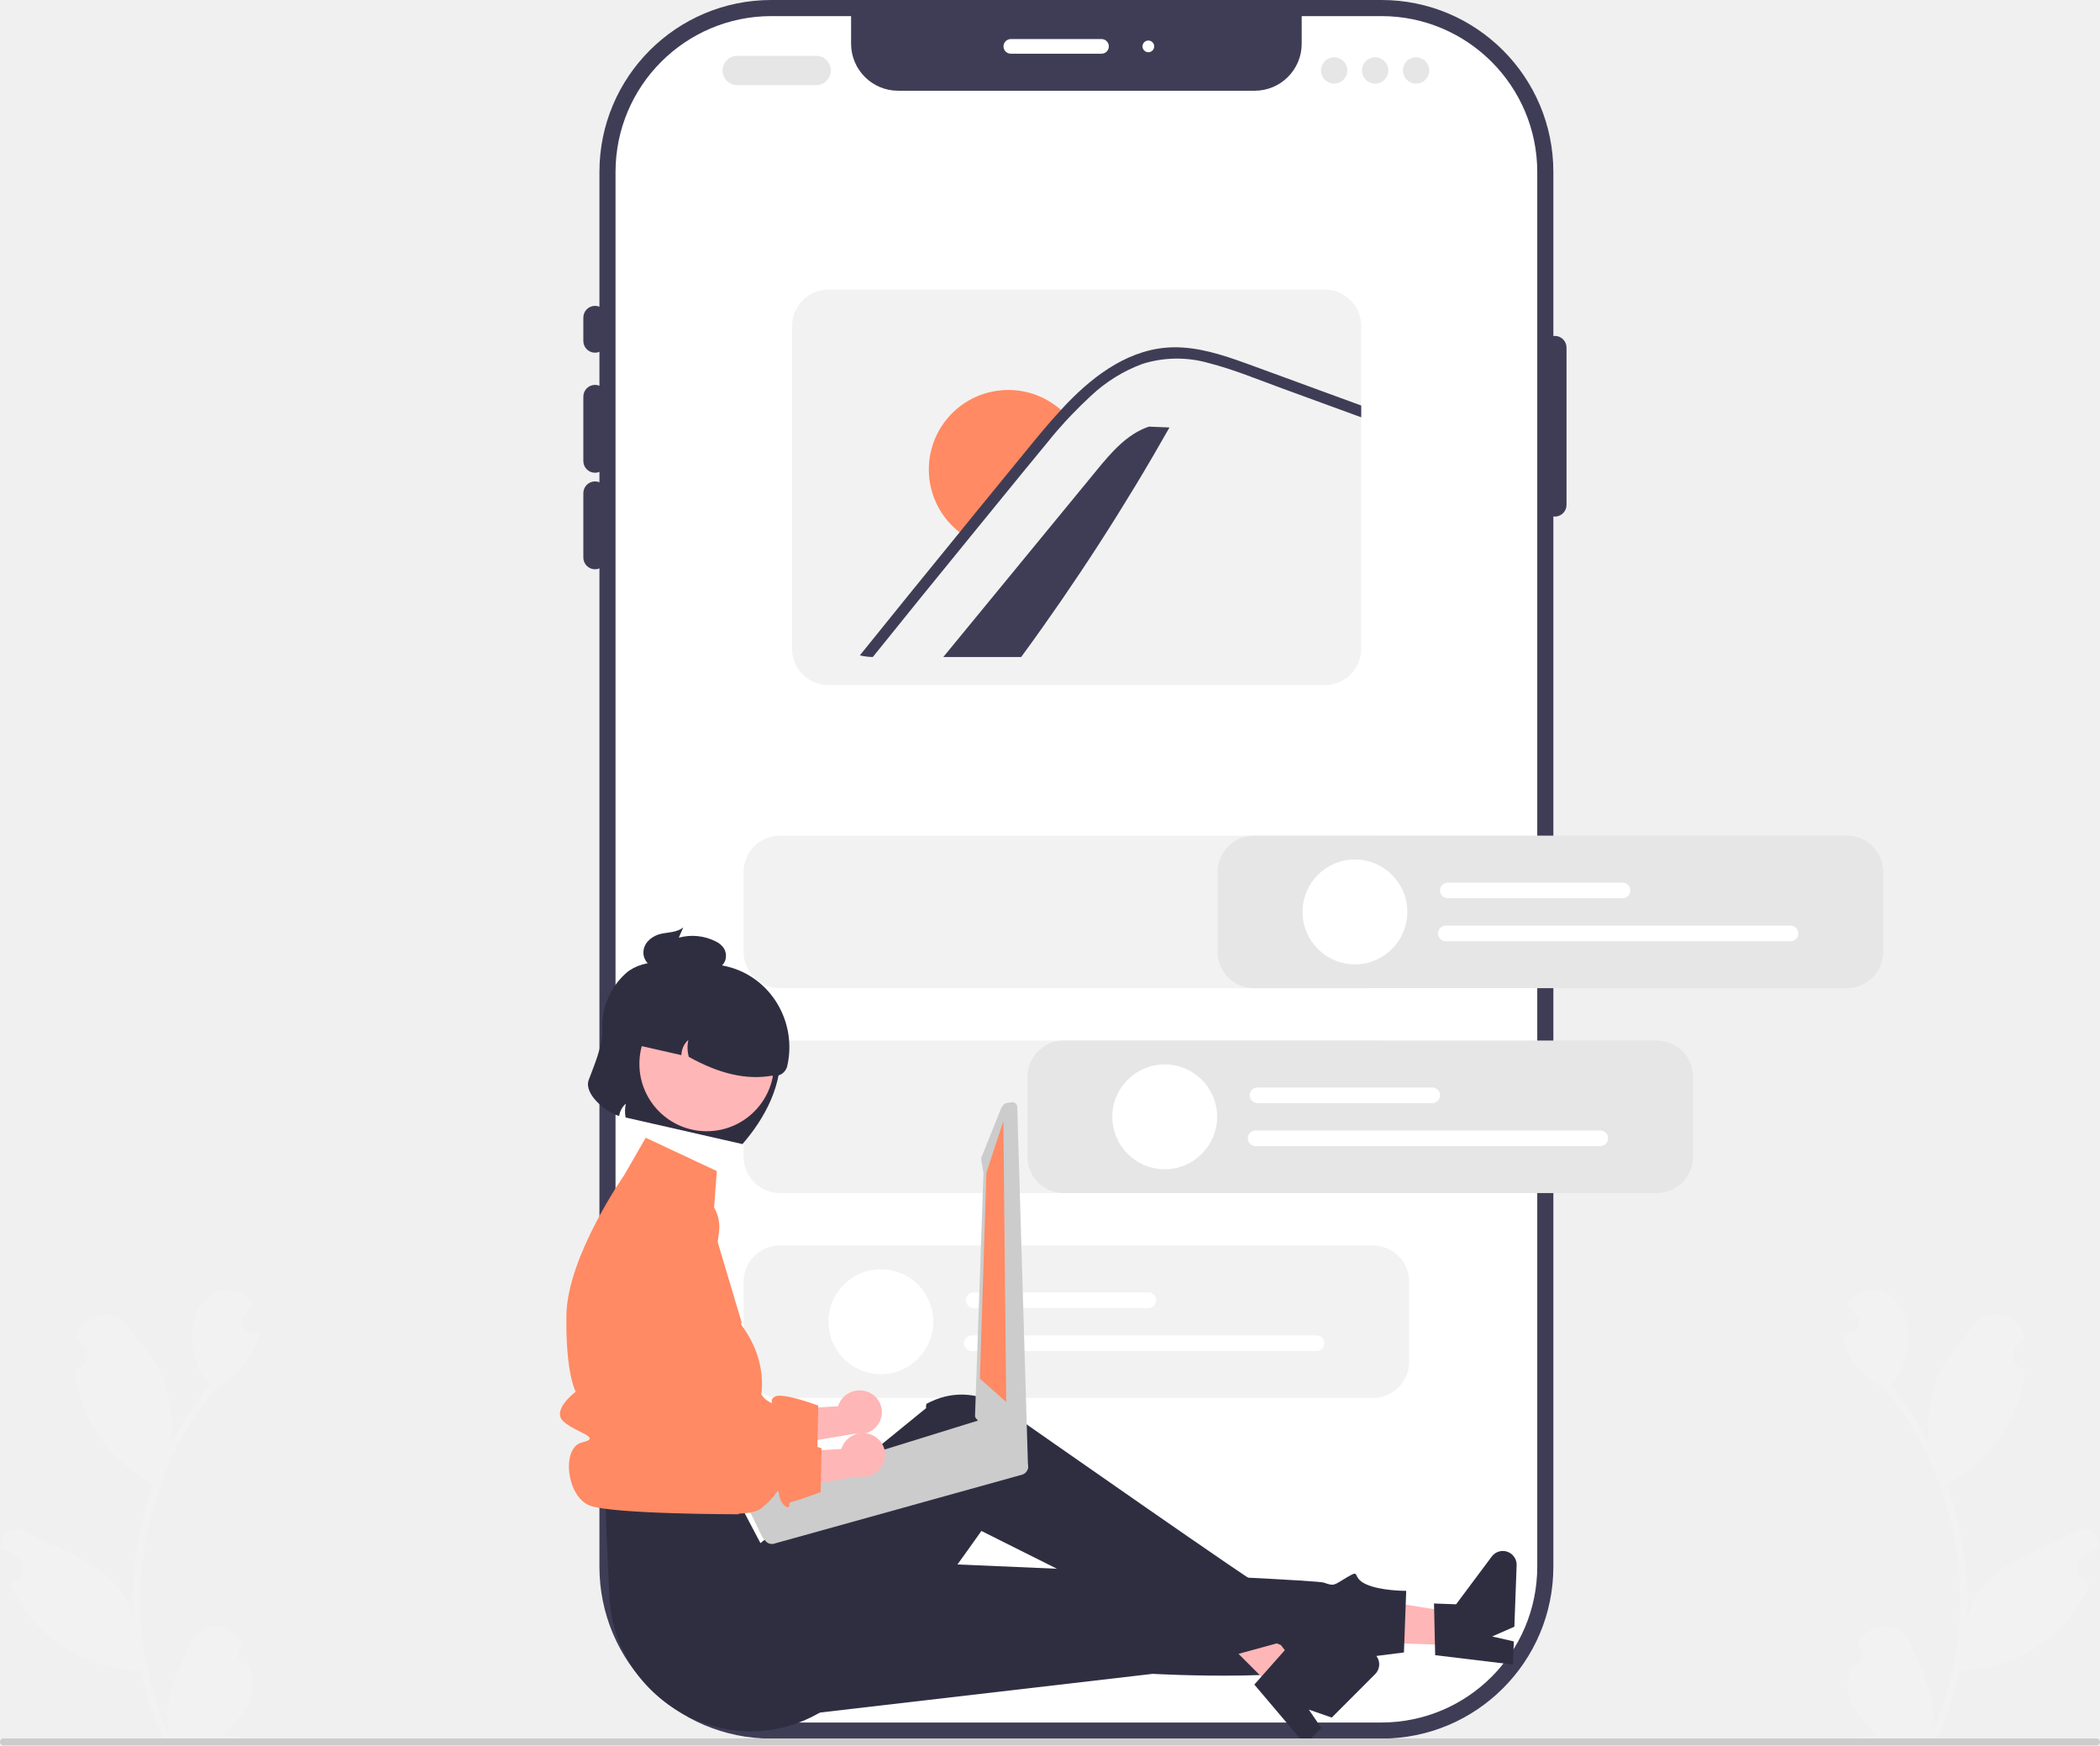
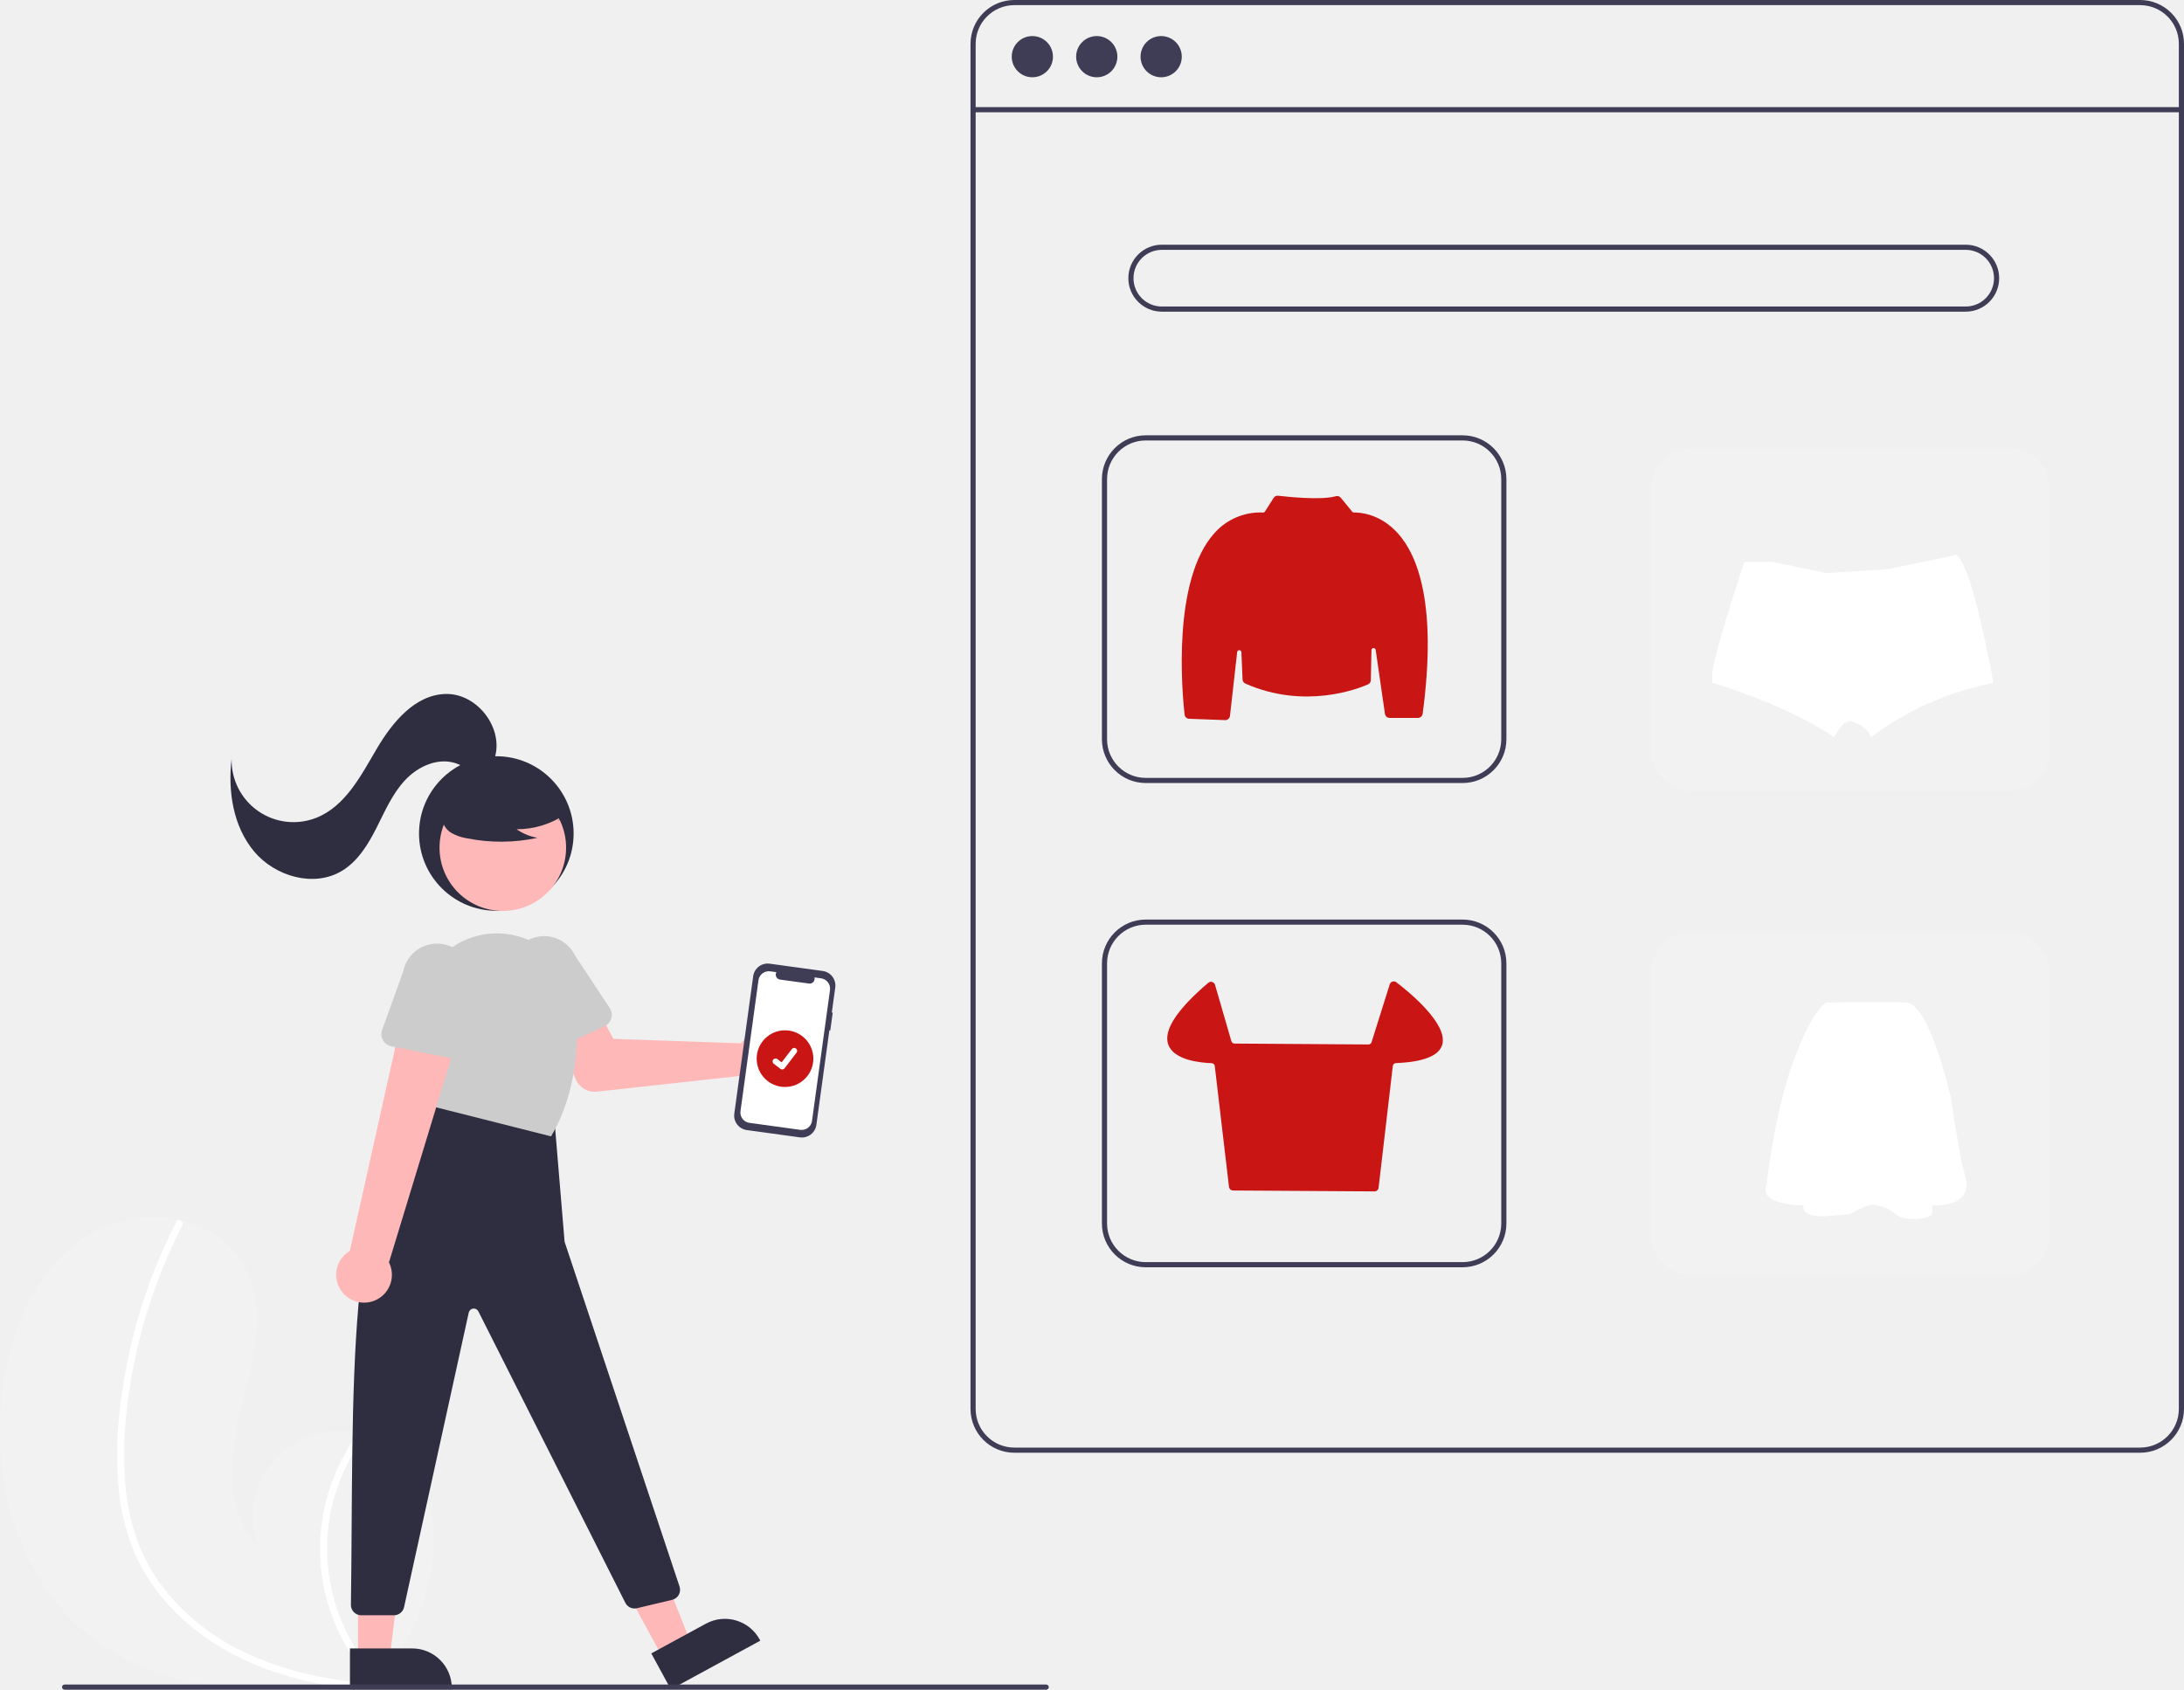
- <svg xmlns="http://www.w3.org/2000/svg" data-name="Layer 1" width="717.67" height="596.329" viewBox="0 0 717.67 596.329">
-   <rect x="204.855" width="326" height="594" rx="58.728" fill="#3f3d56" />
-   <path d="M766.52,210.568v476.54a53.292,53.292,0,0,1-53.23,53.23h-208.54a53.292,53.292,0,0,1-53.23-53.23v-476.54a53.292,53.292,0,0,1,53.23-53.23h27.27v9.42a16.081,16.081,0,0,0,16.08,16.08h121.84a16.081,16.081,0,0,0,16.08-16.08v-9.42h27.27A53.292,53.292,0,0,1,766.52,210.568Z" transform="translate(-241.165 -151.8354)" fill="#fff" />
-   <path d="M444.52,272.335a4.005,4.005,0,0,1-4-4v-8a4,4,0,0,1,8,0v8A4.005,4.005,0,0,1,444.52,272.335Z" transform="translate(-241.165 -151.8354)" fill="#3f3d56" />
-   <path d="M444.52,313.357a4.005,4.005,0,0,1-4-4V287.335a4,4,0,0,1,8,0v22.021A4.005,4.005,0,0,1,444.52,313.357Z" transform="translate(-241.165 -151.8354)" fill="#3f3d56" />
-   <path d="M444.52,346.335a4.005,4.005,0,0,1-4-4V320.314a4,4,0,0,1,8,0v22.021A4.005,4.005,0,0,1,444.52,346.335Z" transform="translate(-241.165 -151.8354)" fill="#3f3d56" />
-   <path d="M772.52,328.335a4.005,4.005,0,0,1-4-4V270.602a4,4,0,0,1,8,0v53.733A4.005,4.005,0,0,1,772.52,328.335Z" transform="translate(-241.165 -151.8354)" fill="#3f3d56" />
-   <path d="M617.612,170.181h-31a2.5,2.5,0,0,1,0-5h31a2.5,2.5,0,0,1,0,5Z" transform="translate(-241.165 -151.8354)" fill="#fff" />
-   <circle cx="392.447" cy="15.846" r="2" fill="#fff" />
-   <path d="M873.917,720.853a3.564,3.564,0,0,0,2.524-6.201c-.093-.356-.16-.612-.253-.968a9.575,9.575,0,0,1,17.749-.336c4.318,9.846,9.881,20.028,7.267,30.943,17.594-38.227,11.037-85.508-15.81-117.8-7.374-3.971-13.387-11.093-15.014-19.414,3.642,1.195,8.14-1.8,5.374-5.598-1.197-1.45-2.405-2.889-3.602-4.339,13.65-14.818,30.301,8.108,15.31,28.074a114.265,114.265,0,0,1,13.024,19.951,48.043,48.043,0,0,1,2.656-22.342c2.682-6.649,7.775-12.276,12.252-18.044,5.443-7.029,16.813-3.918,17.639,4.928-5.069,1.72-5.659,9.071.166,10.02-1.367,16.483-11.982,31.721-26.732,39.085a114.71,114.71,0,0,1,6.725,47.885c2.435-19.011,22.771-23.812,36.944-31.494a5.549,5.549,0,0,1,8.516,5.54,32.051,32.051,0,0,0-5.589,3.017,4.844,4.844,0,0,0,2.335,8.821c-7.011,17.839-25.462,29.949-44.529,30.064a117.929,117.929,0,0,1-7.701,23.201l-28.298.269c-.104-.313-.199-.637-.293-.951a32.153,32.153,0,0,0,7.826-.541c-7.008-8.139-12.407-12.274-8.483-23.767Z" transform="translate(-241.165 -151.8354)" fill="#f2f2f2" />
-   <path d="M326.162,720.853a3.564,3.564,0,0,1-2.524-6.201c.093-.356.16-.612.253-.968a9.575,9.575,0,0,0-17.749-.336c-4.318,9.846-9.881,20.028-7.267,30.943-17.594-38.227-11.037-85.508,15.81-117.8,7.374-3.971,13.387-11.093,15.014-19.414-3.642,1.195-8.14-1.8-5.374-5.598,1.197-1.45,2.405-2.889,3.602-4.339-13.65-14.818-30.301,8.108-15.31,28.074a114.265,114.265,0,0,0-13.024,19.951,48.043,48.043,0,0,0-2.656-22.342c-2.682-6.649-7.775-12.276-12.252-18.044-5.443-7.029-16.813-3.918-17.639,4.928,5.069,1.72,5.659,9.071-.166,10.02,1.367,16.483,11.982,31.721,26.732,39.085a114.71,114.71,0,0,0-6.725,47.885c-2.435-19.011-22.771-23.812-36.944-31.494a5.549,5.549,0,0,0-8.516,5.54,32.051,32.051,0,0,1,5.589,3.017,4.844,4.844,0,0,1-2.335,8.821c7.011,17.839,25.462,29.949,44.529,30.064a117.929,117.929,0,0,0,7.701,23.201l28.298.269c.104-.313.199-.637.293-.951a32.153,32.153,0,0,1-7.826-.541c7.008-8.139,12.407-12.274,8.483-23.767Z" transform="translate(-241.165 -151.8354)" fill="#f2f2f2" />
-   <path d="M520.106,180.908h-27a5,5,0,0,1,0-10h27a5,5,0,0,1,0,10Z" transform="translate(-241.165 -151.8354)" fill="#e6e6e6" />
-   <circle cx="455.941" cy="24.073" r="4.5" fill="#e6e6e6" />
-   <circle cx="469.941" cy="24.073" r="4.5" fill="#e6e6e6" />
-   <circle cx="483.941" cy="24.073" r="4.5" fill="#e6e6e6" />
-   <path d="M693.959,250.793h-169.7a12.417,12.417,0,0,0-12.4,12.4v110.31a12.417,12.417,0,0,0,12.4,12.4h169.7a12.411,12.411,0,0,0,12.4-12.4v-110.31A12.411,12.411,0,0,0,693.959,250.793Z" transform="translate(-241.165 -151.8354)" fill="#f2f2f2" />
-   <path d="M640.832,297.884a791.404,791.404,0,0,1-50.682,78.42H563.538q26.146-31.853,52.332-63.706c5.008-6.114,10.443-12.52,17.955-15.005Z" transform="translate(-241.165 -151.8354)" fill="#3f3d56" />
-   <path d="M605.466,293.536c-2.776,2.892-5.435,5.901-7.939,9.026-5.513,6.638-10.948,13.335-16.402,20.013-3.397,4.154-6.794,8.308-10.152,12.462a24.789,24.789,0,0,1-3.028-2.29A27.161,27.161,0,0,1,602.651,290.974,25.035,25.035,0,0,1,605.466,293.536Z" transform="translate(-241.165 -151.8354)" fill="#ff8a63" />
-   <path d="M706.359,290.382v4.03l-1.8-.66-25.33-9.26c-8.25-3.01-16.48-6.45-25-8.62a39.402,39.402,0,0,0-22.64.29,51.95,51.95,0,0,0-17.64,10.95c-2.25,2.08-4.43,4.21-6.54,6.42-.69.73-1.38,1.46-2.06,2.19-2.04,2.22-4.01,4.49-5.88,6.84-5.51,6.64-10.95,13.34-16.4,20.01-3.4,4.16-6.8,8.31-10.16,12.46q-16.83,20.595-33.46,41.27a19.537,19.537,0,0,1-4.43-.56q16.965-21.075,34.09-42.04.39-.48.78-.96c1.34-1.67,2.71-3.35,4.07-5.02q8.535-10.455,17.08-20.89c4.14-5.06,8.25-10.14,12.71-14.94.27-.31.55-.61.84-.92.43-.46.86-.91,1.3-1.38,9.69-10.01,21.78-18.86,36.26-19.1,8.52-.13,16.75,2.57,24.67,5.42,8.53,3.09,17.03,6.23,25.55,9.35Z" transform="translate(-241.165 -151.8354)" fill="#3f3d56" />
-   <path d="M710.35,629.454H507.691a12.413,12.413,0,0,1-12.399-12.399V589.742a12.413,12.413,0,0,1,12.399-12.399H710.35a12.413,12.413,0,0,1,12.399,12.399v27.313A12.413,12.413,0,0,1,710.35,629.454Z" transform="translate(-241.165 -151.8354)" fill="#f2f2f2" />
-   <path d="M710.35,489.454H507.691a12.413,12.413,0,0,1-12.399-12.399V449.742a12.413,12.413,0,0,1,12.399-12.399H710.35a12.413,12.413,0,0,1,12.399,12.399v27.313A12.413,12.413,0,0,1,710.35,489.454Z" transform="translate(-241.165 -151.8354)" fill="#f2f2f2" />
-   <path d="M710.35,559.454H507.691a12.413,12.413,0,0,1-12.399-12.399V519.742a12.413,12.413,0,0,1,12.399-12.399H710.35a12.413,12.413,0,0,1,12.399,12.399v27.313A12.413,12.413,0,0,1,710.35,559.454Z" transform="translate(-241.165 -151.8354)" fill="#f2f2f2" />
-   <path d="M633.641,598.724H573.93a2.671,2.671,0,0,1,0-5.342H633.641a2.671,2.671,0,0,1,0,5.342Z" transform="translate(-241.165 -151.8354)" fill="#fff" />
-   <path d="M691.072,613.415H573.262a2.671,2.671,0,0,1,0-5.342h117.81a2.671,2.671,0,0,1,0,5.342Z" transform="translate(-241.165 -151.8354)" fill="#fff" />
-   <circle cx="301.042" cy="451.563" r="17.909" fill="#fff" />
-   <path d="M538.216,627.589a7.744,7.744,0,0,0-10.203,3.547,7.431,7.431,0,0,0-.44,1.147l-26.969,1.612-3.997,13.972,36.706-6.202a7.723,7.723,0,0,0,8.487-4.106A7.391,7.391,0,0,0,538.4,627.676Q538.309,627.631,538.216,627.589Z" transform="translate(-241.165 -151.8354)" fill="#ffb6b6" />
-   <path d="M478.687,558.67l0,0a13.373,13.373,0,0,0-18.045,9.162l-7.415,29.943,1.395,52.384s38.702,7.426,45.199,2.653,5.887-8.327,6.497-4.774,3.399,5.045,3.437,3.631.354-1.172,1.973-1.598,8.765-3.06,8.765-3.06l.32-14.935s-11.814-4.479-14.68-3.142.61,3.554-2.866,1.336-3.856-9.216-4.45-2.909-2.334,7.482-4.94,4.677-14.681-1.013-14.681-1.013l7.683-58.23A13.373,13.373,0,0,0,478.687,558.67Z" transform="translate(-241.165 -151.8354)" fill="#ff8a63" />
-   <polygon points="498.157 562.178 498.564 551.148 456.212 544.329 455.612 560.608 498.157 562.178" fill="#ffb6b6" />
-   <path d="M731.634,717.334l-.402-17.661,7.55.279,12.189-16.327a4.719,4.719,0,0,1,8.498,2.997l-.774,20.98-7.602,3.341,7.416,1.687-.292,7.91Z" transform="translate(-241.165 -151.8354)" fill="#2f2e41" />
-   <path d="M500.963,739.308,635.106,723.709s57.927,3.346,71.519-5.496l14.332-1.809.777-21.053s-8.764.065-13.803-2.283-1.537-5.221-6.341-2.396-4.297,3.164-8.011,1.866-174.05-8.261-174.05-8.261Z" transform="translate(-241.165 -151.8354)" fill="#2f2e41" />
-   <polygon points="436.563 578.337 444.363 570.527 417.953 536.724 406.441 548.25 436.563 578.337" fill="#ffb6b6" />
-   <path d="M669.833,727.378l11.717-13.22,5.345,5.339,20.04-3.679a4.719,4.719,0,0,1,4.192,7.977l-14.836,14.854-7.845-2.721,4.289,6.281-5.594,5.6Z" transform="translate(-241.165 -151.8354)" fill="#2f2e41" />
-   <path d="M448.039,665.843l1.334,31c1.57,36.493,41.759,58.581,72.923,39.527q.862-.527,1.729-1.091s11.814-3.173,11.456-8.197,2.528-7.47,5.082-6.1S576.558,674.89,576.558,674.89s69.482,34.659,84.81,42.818l16.173-4.407s6.087,2.875,3.894-1.283-2.586-2.167-3.26-6.697-2.397-10.147-3.442-9.911-85.957-59.195-85.957-59.195-13.833-14-30.993-4.756c-.357,1.358-.052,1.405-.052,1.405l-56.684,46.189-8.009-15.211Z" transform="translate(-241.165 -151.8354)" fill="#2f2e41" />
-   <path d="M486.138,551.94l-24.304-11.39-7.276,12.661s-19.542,27.887-19.825,48.005,3.185,26.101,3.185,26.101-8.426,6.299-4.213,10.15,13.54,5.512,6.376,7.181-5.348,18.569,2.652,21.569,50.964,2.974,50.964,2.974a7.651,7.651,0,0,1,1.89-7.534c3.331-3.339,6.331-.943,3.331-6.141s-8-2.198-4-9.198,3.999-9.092,3.999-9.092,8.154-15.519-4.128-32.355c-.749-1.026-.119-1.066-.119-1.066l-9.918-33.236Z" transform="translate(-241.165 -151.8354)" fill="#ff8a63" />
-   <path d="M446.971,504.046c.206,5.134-3.03,12.407-4.623,16.793-1.703,4.689,5.679,10.913,10.405,12.276a6.989,6.989,0,0,1,2.289-4.197,11.967,11.967,0,0,0-.087,4.708l39.948,9.094c7.187-8.322,14.413-20.287,12.837-34.717a14.04,14.04,0,0,0-6.761-14l-20.195-11.931c-8.59-1.956-19.408-3.136-25.613,2.179A24.575,24.575,0,0,0,446.971,504.046Z" transform="translate(-241.165 -151.8354)" fill="#2f2e41" />
-   <circle cx="241.514" cy="363.489" r="23" fill="#ffb6b6" />
-   <path d="M455.734,503.036l-1.11,4.875,19.404,4.417a7.156,7.156,0,0,1,2.386-5.21,12.192,12.192,0,0,0,.139,5.785c10.464,5.872,19.896,7.952,28.354,6.455a4.431,4.431,0,0,0,5.304-3.337v0c3.403-14.947-5.512-30.225-20.386-33.935a27.997,27.997,0,0,0-34.09,20.949Z" transform="translate(-241.165 -151.8354)" fill="#2f2e41" />
-   <path d="M467.079,470.871c2.559-.555,5.266-.421,7.579-2.154l-1.517,3.482a17.626,17.626,0,0,1,12.585,1.257,6.73,6.73,0,0,1,2.849,2.412,4.957,4.957,0,0,1,.375,4.269,4.641,4.641,0,0,1-2.718,2.581,8.963,8.963,0,0,1-3.326.348q-7.083-.165-14.166-.33a10.591,10.591,0,0,1-5.225-1.015,5.22,5.22,0,0,1-2.424-5.183C461.542,473.373,464.52,471.426,467.079,470.871Z" transform="translate(-241.165 -151.8354)" fill="#2f2e41" />
-   <path d="M591.844,651.131a.981.981,0,0,0-.188-.173,2.012,2.012,0,0,0-.616-.482l-1.683-.901-11.173-12.405a2.806,2.806,0,0,0-2.098-.201l-.029.009-4.786,1.48-4.116,1.277-5.75,1.782L522.237,653.646l-25.745,7.971a2.785,2.785,0,0,0-1.829,3.448,2.898,2.898,0,0,0,.588,1.044l.819.912,1.718,1.914,3.981,8.25,1.105,1.233a2.775,2.775,0,0,0,2.866.804L590.554,655.638a2.824,2.824,0,0,0,1.29-4.507Z" transform="translate(-241.165 -151.8354)" fill="#ccc" />
-   <path d="M586.808,528.426l-1.642.266a1.728,1.728,0,0,0-1.119.695l-.724,1.012-6.527,16.322a1.728,1.728,0,0,0-.297,1.288l.765,4.65-2.89,83.006a1.748,1.748,0,0,0,.647,1.084l12.673,16.952.296.235.638.5a1.756,1.756,0,0,0,1.147.365l1.077-.051a1.73,1.73,0,0,0,1.265-.645,1.704,1.704,0,0,0,.359-1.37L588.799,529.846a1.725,1.725,0,0,0-1.982-1.422Z" transform="translate(-241.165 -151.8354)" fill="#ccc" />
-   <polygon points="342.893 383.04 337.111 400.653 334.874 471.007 343.874 479.007 342.893 383.04" fill="#ff8a63" />
-   <path d="M539.345,642.192a7.744,7.744,0,0,0-10.203,3.547,7.431,7.431,0,0,0-.44,1.147l-26.969,1.612-3.997,13.972,36.706-6.202a7.723,7.723,0,0,0,8.487-4.106,7.391,7.391,0,0,0-3.401-9.883Q539.437,642.234,539.345,642.192Z" transform="translate(-241.165 -151.8354)" fill="#ffb6b6" />
-   <path d="M479.816,573.272l0,0a13.373,13.373,0,0,0-18.045,9.162l-7.415,29.943,1.395,52.384s38.702,7.426,45.199,2.653,5.887-8.327,6.497-4.774,3.399,5.045,3.437,3.631.354-1.172,1.973-1.598,8.765-3.06,8.765-3.06l.32-14.935s-11.814-4.479-14.68-3.142.61,3.554-2.866,1.336-3.856-9.216-4.45-2.909-2.334,7.482-4.94,4.677-14.681-1.013-14.681-1.013l7.683-58.23A13.373,13.373,0,0,0,479.816,573.272Z" transform="translate(-241.165 -151.8354)" fill="#ff8a63" />
-   <path d="M241.165,746.975a1.186,1.186,0,0,0,1.19,1.19h715.29a1.19,1.19,0,0,0,0-2.38H242.355A1.187,1.187,0,0,0,241.165,746.975Z" transform="translate(-241.165 -151.8354)" fill="#ccc" />
-   <path d="M872.35,489.454H669.691a12.413,12.413,0,0,1-12.399-12.399V449.742a12.413,12.413,0,0,1,12.399-12.399H872.35a12.413,12.413,0,0,1,12.399,12.399v27.313A12.413,12.413,0,0,1,872.35,489.454Z" transform="translate(-241.165 -151.8354)" fill="#e6e6e6" />
-   <path d="M795.641,458.724H735.93a2.671,2.671,0,1,1,0-5.342H795.641a2.671,2.671,0,1,1,0,5.342Z" transform="translate(-241.165 -151.8354)" fill="#fff" />
-   <path d="M853.072,473.415H735.262a2.671,2.671,0,1,1,0-5.342h117.81a2.671,2.671,0,0,1,0,5.342Z" transform="translate(-241.165 -151.8354)" fill="#fff" />
-   <circle cx="463.042" cy="311.563" r="17.909" fill="#fff" />
-   <path d="M807.35,559.454H604.691a12.413,12.413,0,0,1-12.399-12.399V519.742a12.413,12.413,0,0,1,12.399-12.399H807.35a12.413,12.413,0,0,1,12.399,12.399v27.313A12.413,12.413,0,0,1,807.35,559.454Z" transform="translate(-241.165 -151.8354)" fill="#e6e6e6" />
-   <path d="M730.641,528.724H670.93a2.671,2.671,0,1,1,0-5.342H730.641a2.671,2.671,0,0,1,0,5.342Z" transform="translate(-241.165 -151.8354)" fill="#fff" />
-   <path d="M788.072,543.415H670.262a2.671,2.671,0,0,1,0-5.342h117.81a2.671,2.671,0,0,1,0,5.342Z" transform="translate(-241.165 -151.8354)" fill="#fff" />
-   <circle cx="398.042" cy="381.563" r="17.909" fill="#fff" />
+ <svg xmlns="http://www.w3.org/2000/svg" data-name="Layer 1" width="847.693" height="656" viewBox="0 0 847.693 656">
+   <path d="M213.747,759.288c26.423,19.035,60.664,19.991,93.762,17.652,4.622-.326,9.211-.709,13.757-1.122.027-.007.064-.005.091-.012.218-.021.437-.042.646-.054.938-.088,1.877-.176,2.807-.264l-.22.419-.689,1.3c.248-.435.495-.861.743-1.296.073-.131.155-.261.227-.391,8.574-14.921,17.078-30.39,19.248-47.428,2.242-17.685-4.059-37.709-19.624-46.401a31.407,31.407,0,0,0-6.445-2.699c-.931-.283-1.874-.512-2.828-.715a33.664,33.664,0,0,0-39.149,43.762c-13.196-13.531-10.734-35.482-6.182-53.827,4.561-18.345,10.082-38.758.806-55.236-5.156-9.172-14.224-14.862-24.401-17.154-.312-.067-.624-.135-.937-.193a49.13,49.13,0,0,0-35.297,6.185c-19.458,12.262-29.452,35.51-32.696,58.284C172.141,696.745,183.706,737.644,213.747,759.288Z" transform="translate(-176.1535 -122)" fill="#f2f2f2" />
+   <path d="M222.278,700.541a83.518,83.518,0,0,0,5.764,23.535,72.52,72.52,0,0,0,11.26,18.392c9.497,11.424,22.054,20.012,35.691,25.735a133.728,133.728,0,0,0,32.517,8.737c4.622-.326,9.211-.709,13.757-1.122.027-.007.064-.005.091-.012.218-.021.437-.042.646-.054.938-.088,1.877-.176,2.807-.264l-.22.419-.689,1.3c.248-.435.495-.861.743-1.296.073-.131.155-.261.227-.391a73.922,73.922,0,0,1-20.717-64.665,74.556,74.556,0,0,1,13.896-31.863c-.931-.283-1.874-.512-2.828-.715a77.299,77.299,0,0,0-7.051,11.679,75.742,75.742,0,0,0-6.535,47.12,77.438,77.438,0,0,0,19.62,38.625c-.883-.062-1.774-.134-2.646-.214-16.522-1.4-33.01-4.952-47.995-12.227a86.44,86.44,0,0,1-32.382-26.57c-9.076-12.517-13.075-27.572-13.762-42.874-.728-16.382,1.397-33.052,5.136-48.983a205.598,205.598,0,0,1,17.276-47.06,1.478,1.478,0,0,0-.587-1.951,1.257,1.257,0,0,0-.937-.193,1.095,1.095,0,0,0-.723.619c-.945,1.843-1.872,3.688-2.763,5.554a207.931,207.931,0,0,0-16.277,48.823C222.313,666.913,220.56,683.953,222.278,700.541Z" transform="translate(-176.1535 -122)" fill="#fff" />
+   <path d="M1006.846,686h-437a17.019,17.019,0,0,1-17-17V139a17.019,17.019,0,0,1,17-17h437a17.019,17.019,0,0,1,17,17V669A17.019,17.019,0,0,1,1006.846,686Zm-437-562a15.017,15.017,0,0,0-15,15V669a15.017,15.017,0,0,0,15,15h437a15.017,15.017,0,0,0,15-15V139a15.017,15.017,0,0,0-15-15Z" transform="translate(-176.1535 -122)" fill="#3f3d56" />
+   <rect x="377.693" y="41.59" width="469" height="2" fill="#3f3d56" />
+   <circle cx="400.693" cy="22" r="8" fill="#3f3d56" />
+   <circle cx="425.693" cy="22" r="8" fill="#3f3d56" />
+   <circle cx="450.693" cy="22" r="8" fill="#3f3d56" />
+   <path d="M939.106,243h-312a13,13,0,0,1,0-26h312a13,13,0,0,1,0,26Zm-312-24a11,11,0,0,0,0,22h312a11,11,0,0,0,0-22Z" transform="translate(-176.1535 -122)" fill="#3f3d56" />
+   <path d="M743.846,426h-123a17.019,17.019,0,0,1-17-17V308a17.019,17.019,0,0,1,17-17h123a17.019,17.019,0,0,1,17,17V409A17.019,17.019,0,0,1,743.846,426Zm-123-133a15.017,15.017,0,0,0-15,15V409a15.017,15.017,0,0,0,15,15h123a15.017,15.017,0,0,0,15-15V308a15.017,15.017,0,0,0-15-15Z" transform="translate(-176.1535 -122)" fill="#3f3d56" />
+   <rect x="640.693" y="174" width="155" height="133" rx="16" fill="#f2f2f2" />
+   <path d="M743.846,614h-123a17.019,17.019,0,0,1-17-17V496a17.019,17.019,0,0,1,17-17h123a17.019,17.019,0,0,1,17,17V597A17.019,17.019,0,0,1,743.846,614Zm-123-133a15.017,15.017,0,0,0-15,15V597a15.017,15.017,0,0,0,15,15h123a15.017,15.017,0,0,0,15-15V496a15.017,15.017,0,0,0-15-15Z" transform="translate(-176.1535 -122)" fill="#3f3d56" />
+   <rect x="640.693" y="362" width="155" height="133" rx="16" fill="#f2f2f2" />
+   <path d="M651.738,401.573q-.033,0-.067-.001l-13.99-.518a1.808,1.808,0,0,1-1.743-1.613c-.963-8.591-4.926-52.371,11.675-70.567a23.747,23.747,0,0,1,18.788-7.892.786.786,0,0,0,.721-.376l3.387-5.322a1.836,1.836,0,0,1,1.753-.831c2.715.328,16.556,1.877,22.376.192a1.821,1.821,0,0,1,1.923.592l4.448,5.436a.779.779,0,0,0,.649.301c2.262-.045,10.194.393,17.135,8.157,7.517,8.407,15.274,27.376,9.543,69.996a1.833,1.833,0,0,1-1.809,1.584H715.51a1.832,1.832,0,0,1-1.803-1.561l-3.599-24.836a.822.822,0,0,0-1.635.101l-.248,11.661a1.826,1.826,0,0,1-1.083,1.627c-3.928,1.727-24.683,9.827-47.622-.318a1.838,1.838,0,0,1-1.083-1.594l-.451-10.595a.822.822,0,0,0-1.638-.057l-2.796,24.817A1.831,1.831,0,0,1,651.738,401.573Z" transform="translate(-176.1535 -122)" fill="#ca1515" />
+   <path d="M709.612,584.539h-.01l-54.821-.347a1.637,1.637,0,0,1-1.613-1.444l-5.515-46.873a1.262,1.262,0,0,0-1.218-1.122c-4.352-.142-14.707-1.134-16.852-7.263-1.911-5.459,3.316-13.51,15.535-23.931a1.637,1.637,0,0,1,2.636.786l6.343,21.885a1.28,1.28,0,0,0,1.213.918l51.979.349a1.265,1.265,0,0,0,1.222-.891l7.058-22.458a1.634,1.634,0,0,1,2.551-.81c4.816,3.678,20.332,16.307,17.778,24.384-1.337,4.23-7.37,6.588-17.93,7.008a1.266,1.266,0,0,0-1.214,1.122l-5.517,47.242A1.633,1.633,0,0,1,709.612,584.539Z" transform="translate(-176.1535 -122)" fill="#ca1515" />
+   <path d="M949.846,387.153a115.565,115.565,0,0,0-47.505,21.039,8.811,8.811,0,0,0-3.788-4.499,13.302,13.302,0,0,0-3.844-1.615c-1.236-.315-2.423.436-3.513,1.518a19.892,19.892,0,0,0-3.126,4.628c-18.826-12.922-47.384-21.168-47.384-21.168V384.472a14.27,14.27,0,0,1,.186-1.817c.097-.695.218-1.308.372-2.059,2.423-12.325,12.001-40.487,12.001-40.487h10.83l20.999,4.361,23.623-1.446,23.793-4.951,3.085-.646c5.145,4.038,10.984,32.305,13.278,44.339.291,1.526.517,2.786.686,3.715C949.741,386.531,949.846,387.153,949.846,387.153Z" transform="translate(-176.1535 -122)" fill="#fff" />
+   <path d="M885.223,511.219h0s-5.031,1.258-12.832,22.389-10.566,48.434-10.566,48.434-4.387,7.429,14.339,7.926c0,0-1.506,4.906,9.059,4.153s9.045-.746,9.045-.746,6.793-4.277,9.812-3.524,4.906,1.009,8.175,3.773,13.717,1.638,13.841-.497a19.739,19.739,0,0,0,0-3.151s15.976,1.009,12.957-10.566-5.535-30.571-5.535-30.571-8.175-37.108-17.49-37.612S885.223,511.219,885.223,511.219Z" transform="translate(-176.1535 -122)" fill="#fff" />
+   <circle cx="192.64" cy="323.596" r="30" fill="#2f2e41" />
+   <circle cx="195.16" cy="329.092" r="24.561" fill="#ffb8b8" />
+   <path d="M464.852,525.797a10.526,10.526,0,0,0-1.072,1.264L414.218,525.31,408.549,514.679l-17.162,6.458,8.206,19.796a8,8,0,0,0,8.263,4.889l56.084-6.158a10.497,10.497,0,1,0,.911-13.866Z" transform="translate(-176.1535 -122)" fill="#ffb8b8" />
+   <path d="M384.785,530.696a4.812,4.812,0,0,1-2.643-3.017l-6.903-23.169a13.377,13.377,0,0,1,24.208-11.392l13.372,20.235a4.817,4.817,0,0,1-1.981,7.02L388.796,530.666A4.811,4.811,0,0,1,384.785,530.696Z" transform="translate(-176.1535 -122)" fill="#ccc" />
+   <polygon points="257.446 643.927 268.214 638.065 250.729 593.743 234.837 602.394 257.446 643.927" fill="#ffb8b8" />
+   <path d="M428.94,763.906l21.205-11.544.001-0a15.386,15.386,0,0,1,20.87,6.158l.239.439-34.72,18.9Z" transform="translate(-176.1535 -122)" fill="#2f2e41" />
+   <polygon points="138.959 643.975 151.218 643.975 157.051 596.687 138.956 596.688 138.959 643.975" fill="#ffb8b8" />
+   <path d="M311.985,761.973l24.144-.001h.001A15.386,15.386,0,0,1,351.516,777.358v.5l-39.531.001Z" transform="translate(-176.1535 -122)" fill="#2f2e41" />
+   <path d="M391.294,556.096l4,48,44.619,133.856a4,4,0,0,1-2.868,5.156l-13.675,3.256a4,4,0,0,1-4.498-2.091l-57.044-113.153a2,2,0,0,0-3.739.472L332.984,745.954a4,4,0,0,1-3.907,3.142H316.355a3.993,3.993,0,0,1-3.997-4.054c1.166-79.297-2.68-169.653,27.936-183.946l5-13Z" transform="translate(-176.1535 -122)" fill="#2f2e41" />
+   <path d="M343.854,551.5l-5.156-31.178a30.877,30.877,0,0,1,9.769-28.006,30.361,30.361,0,0,1,28.331-6.925c.292.078.585.159.878.241a30.783,30.783,0,0,1,22.228,27.346c.984,13.54.104,33.184-9.678,49.87l-.19.324Z" transform="translate(-176.1535 -122)" fill="#ccc" />
+   <path d="M395.747,438.038a33.405,33.405,0,0,1-19.091,5.9,20.471,20.471,0,0,0,8.114,3.338,67.359,67.359,0,0,1-27.514.155,17.807,17.807,0,0,1-5.76-1.978,7.289,7.289,0,0,1-3.555-4.755c-.604-3.449,2.083-6.582,4.876-8.693a35.967,35.967,0,0,1,30.224-6.04c3.376.873,6.759,2.347,8.951,5.059s2.843,6.891.753,9.684Z" transform="translate(-176.1535 -122)" fill="#2f2e41" />
+   <path d="M368.399,415.448c2.847-11.496-7.357-24.268-19.198-24.029-12.013.243-20.854,11.099-26.931,21.464S310.154,435,298.997,439.463a24.029,24.029,0,0,1-32.946-22.894c-1.498,12.593.577,26.219,8.699,35.959s23.233,14.13,34.095,7.584c6.204-3.739,10.169-10.237,13.438-16.701s6.178-13.279,11.131-18.564,12.612-8.792,19.506-6.569c2.736.883,5.191,2.603,8.018,3.126s6.386-.82,6.772-3.669Z" transform="translate(-176.1535 -122)" fill="#2f2e41" />
+   <path d="M309.202,623.891a10.743,10.743,0,0,1,2.743-16.243l21.305-95.497,21.613,8.871-27.738,91.081a10.801,10.801,0,0,1-17.922,11.788Z" transform="translate(-176.1535 -122)" fill="#ffb8b8" />
+   <path d="M324.809,525.85a4.812,4.812,0,0,1-.337-3.997l8.193-22.745a13.377,13.377,0,0,1,26.245,5.197l-1.245,24.222a4.817,4.817,0,0,1-5.76,4.475L328.055,528.207A4.811,4.811,0,0,1,324.809,525.85Z" transform="translate(-176.1535 -122)" fill="#ccc" />
+   <path id="b06866c4-d0b9-420f-a9d2-389dd10be0a8-104" data-name="Path 22" d="M499.368,515.14l-.355-.049,1.337-9.723a5.68,5.68,0,0,0-4.854-6.401l-20.6-2.832a5.68,5.68,0,0,0-6.401,4.854l-7.332,53.34a5.68,5.68,0,0,0,4.854,6.401l20.6,2.832a5.68,5.68,0,0,0,6.401-4.854l5.045-36.697.355.049Z" transform="translate(-176.1535 -122)" fill="#3f3d56" />
+   <path id="fb337c3c-e64d-4daa-8f83-1de4a3033e68-105" data-name="Path 23" d="M494.849,501.82l-2.565-.353a1.922,1.922,0,0,1-2.124,2.381l-11.256-1.547a1.922,1.922,0,0,1-1.403-2.866l-2.395-.329a4.046,4.046,0,0,0-4.56,3.458L463.562,553.368a4.046,4.046,0,0,0,3.458,4.56l19.743,2.714a4.046,4.046,0,0,0,4.56-3.458h0l6.984-50.804a4.046,4.046,0,0,0-3.458-4.559Z" transform="translate(-176.1535 -122)" fill="#fff" />
+   <circle cx="304.693" cy="411" r="11" fill="#ca1515" />
+   <path d="M479.756,537.196a1.141,1.141,0,0,1-.686-.228l-.012-.009-2.585-1.979a1.148,1.148,0,1,1,1.397-1.823l1.674,1.284,3.957-5.16a1.148,1.148,0,0,1,1.61-.213l-.025.033.025-.033a1.15,1.15,0,0,1,.213,1.61l-4.654,6.07A1.149,1.149,0,0,1,479.756,537.196Z" transform="translate(-176.1535 -122)" fill="#fff" />
+   <path d="M582.228,778h-381a1,1,0,0,1,0-2h381a1,1,0,1,1,0,2Z" transform="translate(-176.1535 -122)" fill="#3f3d56" />
</svg>
